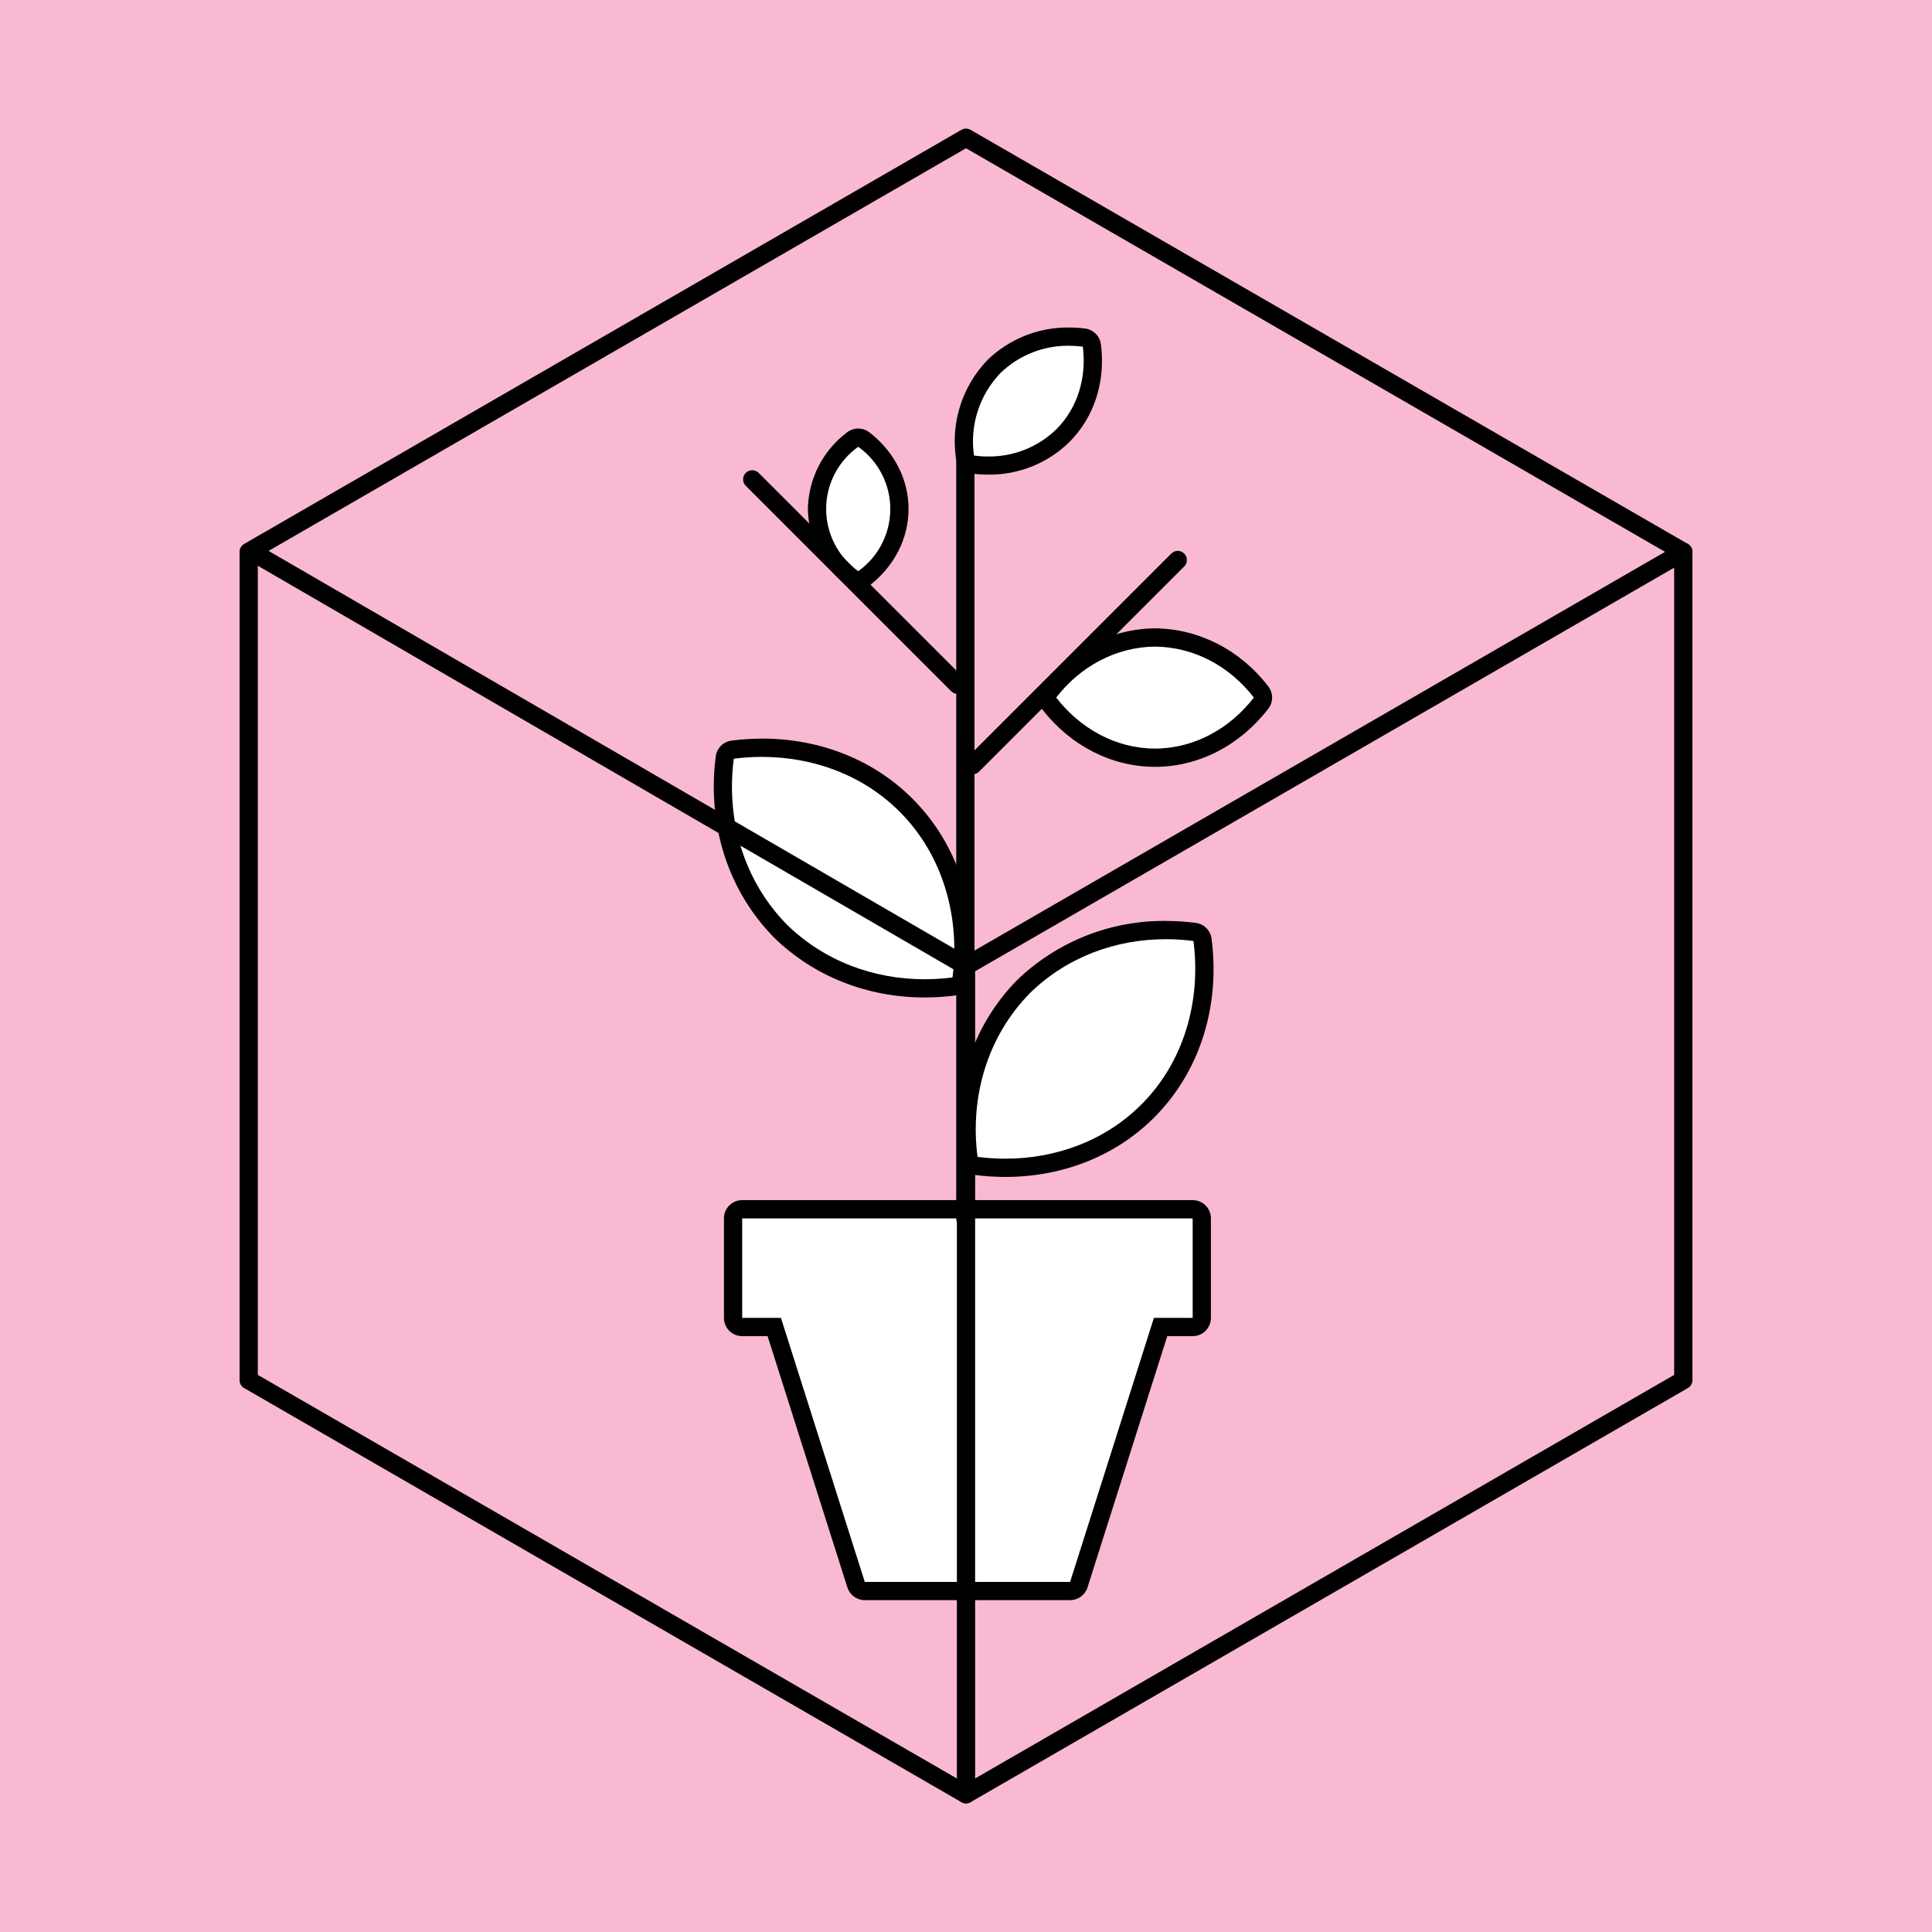
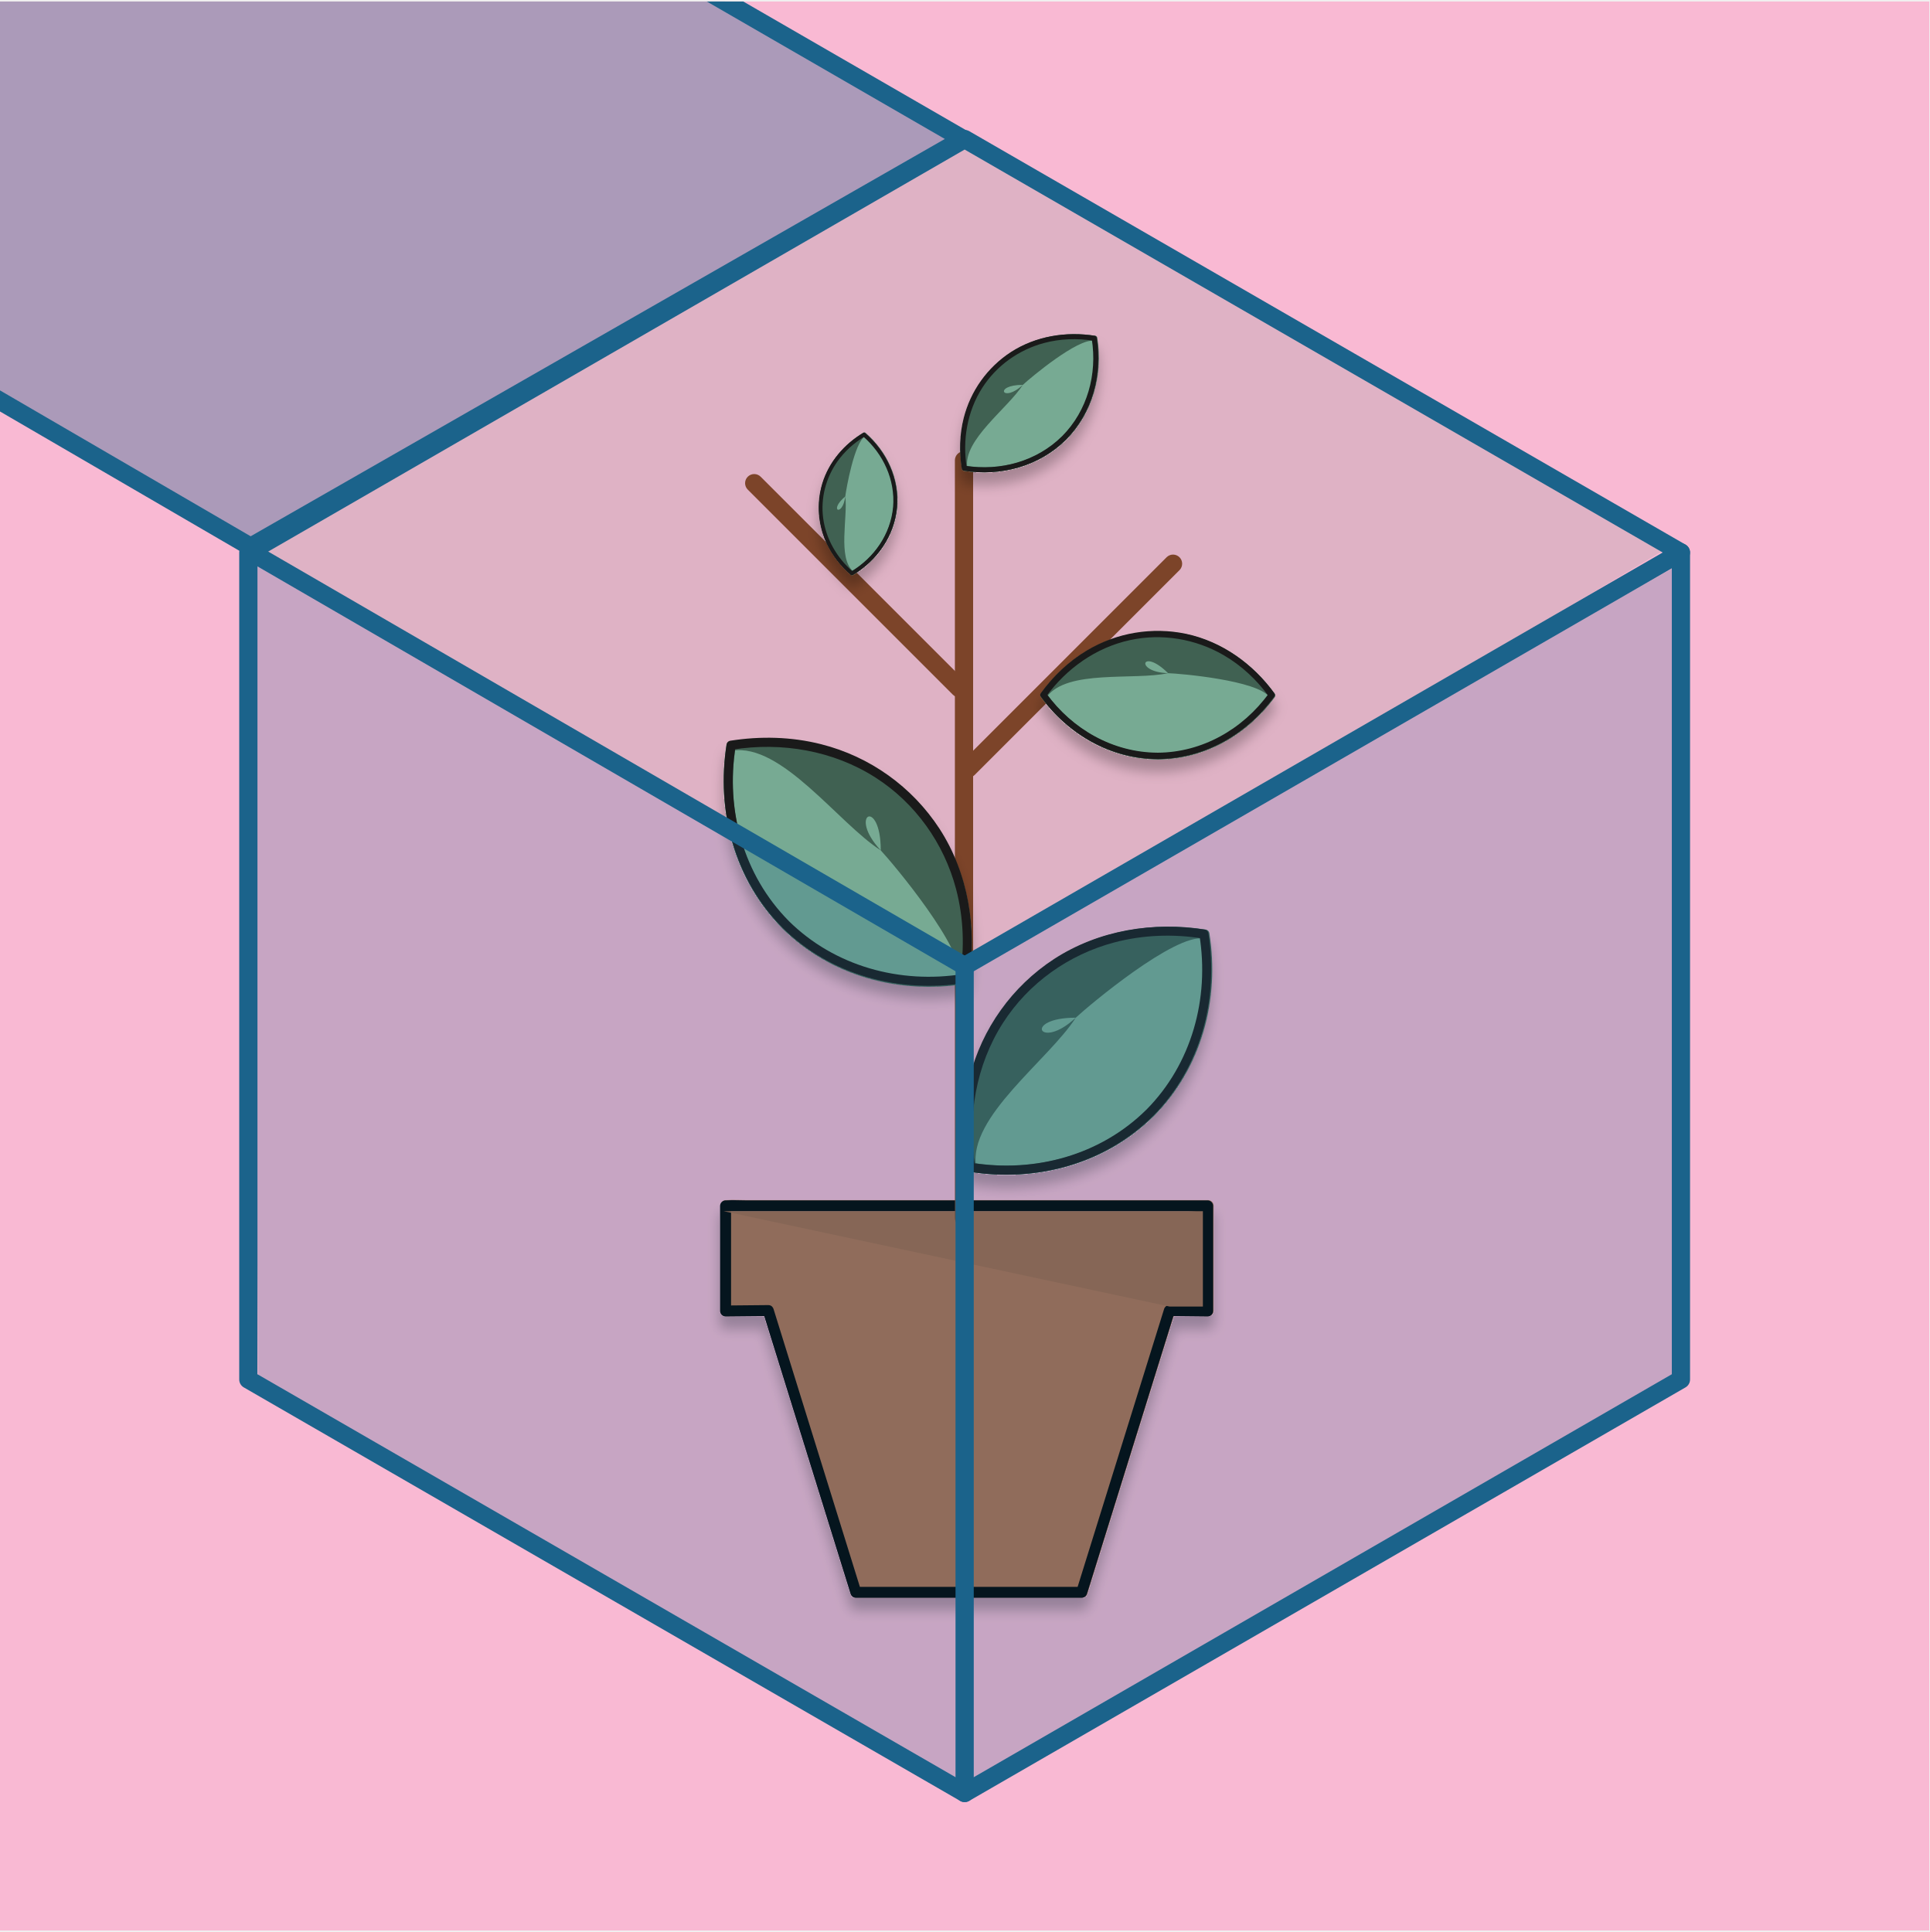
- <svg xmlns="http://www.w3.org/2000/svg" id="Layer_1" data-name="Layer 1" viewBox="0 0 635 635">
+ <svg xmlns="http://www.w3.org/2000/svg" width="635" height="636" viewBox="0 0 635 636" fill="none">
+   <g clip-path="url(#clip0_1_598)">
+     <path d="M635 0.5H0V635.5H635V0.5Z" fill="#F9B9D3" />
+     <path d="M314 47L85 181L318.5 317.5L547 181.5L314 47Z" fill="#AEA6AA" fill-opacity="0.34" />
+     <g filter="url(#filter0_d_1_598)">
+       <path d="M253.032 429.529L238.979 429.662L240.79 431.473L383.207 436.538L385.05 429.529L238.979 398.683H391.173C393.108 398.683 395.446 399.042 397.361 398.683C397.455 398.675 397.549 398.675 397.643 398.683L395.832 396.873V431.473L397.643 429.662L385.05 429.529C384.655 429.536 383.618 429.314 383.304 429.553C382.99 429.792 383.415 430.479 383.304 430.857H296.141L321.085 510.162L354.441 523.616L356.187 522.284H281.863L283.605 523.616H354.441L258.359 442.371L298.957 522.284L367.73 431.815C367.038 429.598 250.59 429.57 251.286 431.803L261.067 463.292L276.532 513.043L280.117 524.574C280.228 524.952 280.458 525.285 280.772 525.524C281.086 525.763 281.468 525.895 281.863 525.901H356.187C356.582 525.895 356.964 525.763 357.278 525.524C357.592 525.285 357.822 524.952 357.933 524.574L367.73 493.096L383.207 443.345L386.796 431.815L385.054 433.15L397.647 433.283C398.124 433.276 398.581 433.083 398.919 432.745C399.257 432.407 399.45 431.95 399.457 431.473V396.873C399.45 396.395 399.257 395.939 398.919 395.601C398.581 395.263 398.124 395.07 397.647 395.063H245.449C243.405 395.063 241.301 394.922 239.261 395.063C239.168 395.063 239.072 395.063 238.979 395.063C238.501 395.07 238.045 395.263 237.707 395.601C237.369 395.939 237.176 396.395 237.169 396.873V431.473C237.176 431.95 237.369 432.407 237.707 432.745C238.045 433.083 238.501 433.276 238.979 433.283L253.032 433.15C255.358 433.118 255.366 429.497 253.032 429.529Z" fill="#B2704E" />
+       <path d="M252.864 429.628L238.81 429.761L240.621 431.571V396.972L238.81 398.782H391.004C392.939 398.782 395.277 399.14 397.192 398.782C397.286 398.774 397.38 398.774 397.474 398.782L395.663 396.972V431.571L397.474 429.761L384.881 429.628C384.486 429.634 384.104 429.767 383.79 430.006C383.476 430.244 383.246 430.577 383.135 430.956L373.342 462.433L357.861 512.184L354.272 523.715L356.018 522.383H281.694L283.436 523.715L273.655 492.237L258.19 442.47L254.61 430.94C253.918 428.723 250.421 429.668 251.117 431.901L260.898 463.391L276.363 513.142L279.948 524.672C280.059 525.051 280.289 525.384 280.603 525.623C280.917 525.862 281.299 525.994 281.694 526H356.018C356.413 525.994 356.795 525.862 357.109 525.623C357.424 525.384 357.653 525.051 357.765 524.672L367.561 493.195L383.038 443.444L386.627 431.913L384.885 433.249L397.478 433.382C397.956 433.375 398.412 433.182 398.75 432.844C399.088 432.506 399.281 432.049 399.288 431.571V396.972C399.281 396.494 399.088 396.038 398.75 395.7C398.412 395.362 397.956 395.169 397.478 395.161H245.28C243.236 395.161 241.132 395.021 239.092 395.161C239 395.161 238.903 395.161 238.81 395.161C238.333 395.169 237.876 395.362 237.538 395.7C237.2 396.038 237.007 396.494 237 396.972V431.571C237.007 432.049 237.2 432.506 237.538 432.844C237.876 433.182 238.333 433.375 238.81 433.382L252.864 433.249C255.189 433.217 255.197 429.596 252.864 429.628Z" fill="black" />
+       <path d="M395.917 430.101V398.72H238.207L384.914 430.101H395.917Z" fill="#A56848" />
+     </g>
+     <g filter="url(#filter1_d_1_598)">
+       <path d="M393.84 322.099C378.74 337.054 391.994 325.407 371.191 322.099L361.879 332.333L352.568 342.567C349.981 326.343 344.491 366.209 353.407 352.298C361.795 339.195 371.613 341.674 386.626 337.701C396.091 335.202 382.173 318.042 391.827 319.582L382.935 307.153L381.592 310.858C384.908 331.662 358.799 339.386 343.844 354.479C342.475 355.861 378.213 368.904 379.582 367.521C395.353 351.613 401.343 329.044 397.853 307.153C397.789 306.899 397.658 306.666 397.472 306.48C397.287 306.295 397.054 306.163 396.799 306.1C379.687 303.372 361.778 306.257 347.108 315.75C333.278 324.771 323.349 338.666 319.295 354.673C316.799 364.515 316.567 374.746 318.161 384.748C318.225 385.003 318.357 385.236 318.542 385.422C318.728 385.608 318.96 385.74 319.215 385.805C341.106 389.288 363.674 383.292 379.579 367.525C380.965 366.156 395.222 320.73 393.84 322.099Z" fill="#77AA93" />
+     </g>
+     <path d="M377.634 365.314C362.534 380.269 341.002 386.118 320.202 382.809L321.259 383.876C318.672 367.653 345.162 348.929 354.078 335.017C342.166 346.13 336.462 335.017 354.078 335.017C358.608 330.791 386.529 307.406 396.183 308.946L395.126 307.892C398.444 328.696 392.589 350.228 377.634 365.321C376.261 366.703 378.399 368.841 379.768 367.455C395.539 351.547 401.528 328.978 398.038 307.087C397.974 306.832 397.842 306.6 397.657 306.415C397.471 306.229 397.239 306.097 396.985 306.033C379.872 303.305 361.964 306.191 347.29 315.683C333.461 324.704 323.533 338.6 319.481 354.607C316.981 364.448 316.753 374.679 318.346 384.682C318.41 384.937 318.542 385.17 318.727 385.356C318.913 385.542 319.145 385.674 319.4 385.739C341.288 389.212 363.86 383.205 379.768 367.435C381.15 366.092 379.023 363.945 377.634 365.314Z" fill="#406152" />
+     <path d="M377.298 365.314C362.199 380.269 340.667 386.118 319.866 382.809L320.923 383.876C318.336 367.653 321.198 350.657 330.114 336.746C338.503 323.643 351.76 314.21 366.776 310.238C376.241 307.734 386.194 307.406 395.847 308.946L394.79 307.892C398.109 328.696 392.254 350.228 377.298 365.321C375.926 366.703 378.063 368.841 379.432 367.455C395.203 351.547 401.192 328.978 397.703 307.087C397.639 306.832 397.507 306.6 397.321 306.415C397.136 306.229 396.904 306.097 396.649 306.033C379.536 303.305 361.628 306.191 346.955 315.683C333.125 324.704 323.197 338.6 319.145 354.607C316.645 364.448 316.417 374.679 318.011 384.682C318.074 384.937 318.206 385.17 318.392 385.356C318.577 385.542 318.81 385.674 319.064 385.739C340.952 389.212 363.524 383.205 379.432 367.435C380.815 366.092 378.687 363.945 377.298 365.314Z" fill="#1A1A1A" />
+     <path d="M317.29 403.95C316.494 403.95 315.731 403.634 315.169 403.071C314.606 402.509 314.29 401.746 314.29 400.95V151.55C314.29 150.754 314.606 149.991 315.169 149.429C315.731 148.866 316.494 148.55 317.29 148.55C318.086 148.55 318.849 148.866 319.411 149.429C319.974 149.991 320.29 150.754 320.29 151.55V400.95C320.29 401.746 319.974 402.509 319.411 403.071C318.849 403.634 318.086 403.95 317.29 403.95Z" fill="#7C4429" />
+     <g filter="url(#filter2_d_1_598)">
+       <path d="M302.809 319.695C287.854 304.596 299.501 317.85 302.809 297.046L292.575 287.734L282.341 278.423C298.565 275.836 258.699 270.346 272.61 279.262C285.713 287.651 283.234 297.469 287.207 312.481C289.706 321.947 306.866 308.028 305.326 317.682L317.755 308.79L314.05 307.448C293.246 310.763 285.522 284.654 270.429 269.699C269.047 268.33 256.004 304.069 257.387 305.438C273.295 321.208 295.864 327.198 317.755 323.708C318.009 323.645 318.242 323.513 318.428 323.328C318.613 323.142 318.745 322.909 318.808 322.655C321.536 305.542 318.651 287.634 309.158 272.964C300.137 259.133 286.242 249.204 270.235 245.15C260.393 242.654 250.162 242.422 240.16 244.016C239.905 244.08 239.672 244.212 239.486 244.397C239.3 244.583 239.168 244.815 239.103 245.07C235.62 266.961 241.616 289.53 257.383 305.434C258.752 306.82 304.178 321.078 302.809 319.695Z" fill="#77AA93" />
+     </g>
+     <path d="M259.594 303.489C244.639 288.39 238.79 266.858 242.099 246.057L241.032 247.114C257.255 244.527 275.979 271.018 289.891 279.933C278.778 268.021 289.891 262.317 289.891 279.933C294.117 284.463 317.502 312.384 315.962 322.038L317.016 320.981C296.212 324.3 274.68 318.444 259.587 303.489C258.205 302.117 256.067 304.254 257.453 305.623C273.361 321.394 295.93 327.383 317.821 323.894C318.076 323.829 318.308 323.698 318.493 323.512C318.679 323.327 318.811 323.094 318.875 322.84C321.603 305.727 318.717 287.819 309.224 273.146C300.204 259.316 286.308 249.388 270.301 245.336C260.46 242.836 250.229 242.608 240.226 244.202C239.971 244.265 239.738 244.397 239.552 244.582C239.366 244.768 239.234 245 239.169 245.255C235.696 267.143 241.703 289.715 257.473 305.623C258.816 307.006 260.963 304.878 259.594 303.489Z" fill="#406152" />
+     <path d="M259.594 303.153C244.639 288.054 238.79 266.522 242.099 245.722L241.032 246.779C257.255 244.192 274.251 247.054 288.162 255.969C301.265 264.358 310.698 277.615 314.67 292.631C317.174 302.097 317.502 312.049 315.962 321.702L317.016 320.645C296.212 323.964 274.68 318.109 259.587 303.153C258.205 301.781 256.067 303.919 257.453 305.288C273.361 321.058 295.93 327.048 317.821 323.558C318.076 323.494 318.308 323.362 318.493 323.177C318.679 322.991 318.811 322.759 318.875 322.504C321.603 305.392 318.717 287.484 309.224 272.81C300.204 258.98 286.308 249.052 270.301 245C260.46 242.5 250.229 242.272 240.226 243.866C239.971 243.93 239.738 244.061 239.552 244.247C239.366 244.432 239.234 244.665 239.169 244.92C235.696 266.807 241.703 289.379 257.473 305.288C258.816 306.67 260.963 304.543 259.594 303.153Z" fill="#1A1A1A" />
+     <path d="M318.66 256C318.067 255.999 317.487 255.823 316.995 255.494C316.502 255.164 316.118 254.696 315.891 254.148C315.664 253.6 315.605 252.997 315.72 252.415C315.836 251.834 316.121 251.3 316.54 250.88L384.05 183.37C384.619 182.84 385.371 182.552 386.148 182.565C386.925 182.579 387.667 182.894 388.216 183.443C388.766 183.993 389.081 184.735 389.095 185.512C389.108 186.289 388.82 187.041 388.29 187.61L320.79 255.12C320.51 255.4 320.178 255.622 319.813 255.773C319.447 255.924 319.055 256.001 318.66 256Z" fill="#7C4429" />
+     <g filter="url(#filter3_d_1_598)">
+       <path d="M410.218 234.734C395.517 234.663 407.697 235.449 399.139 223.654L389.578 224.106L380.017 224.557C386.688 215.356 364.502 232.171 375.668 229.727C386.181 227.421 389.77 233.437 399.057 238.837C404.91 242.244 406.496 227.042 410.464 232.518L412.194 222.089L409.726 223.244C401.171 235.042 384.621 226.049 369.923 226.116C368.577 226.123 379.679 249.985 381.025 249.978C396.521 249.911 410.491 241.801 419.492 229.386C419.585 229.23 419.635 229.052 419.635 228.871C419.635 228.689 419.585 228.511 419.492 228.355C412.455 218.65 402.284 211.302 390.465 208.769C379.287 206.416 367.633 208.356 357.82 214.204C351.785 217.796 346.667 222.688 342.554 228.36C342.46 228.516 342.411 228.694 342.41 228.876C342.41 229.058 342.459 229.236 342.552 229.393C351.556 241.804 365.529 249.911 381.022 249.978C382.369 249.987 411.564 234.74 410.218 234.734Z" fill="#77AA93" />
+     </g>
+     <path d="M381.152 247.945C366.45 247.875 353.057 240.203 344.5 228.41L344.495 229.449C351.166 220.248 373.283 224.047 384.449 221.603C373.186 221.212 375.832 212.986 384.449 221.603C388.732 221.751 413.829 223.97 417.798 229.446L417.796 228.413C409.243 240.213 395.847 247.881 381.148 247.949C379.801 247.954 379.801 250.045 381.148 250.037C396.644 249.969 410.614 241.859 419.615 229.444C419.708 229.288 419.757 229.11 419.757 228.929C419.757 228.747 419.708 228.569 419.615 228.413C412.579 218.708 402.407 211.36 390.586 208.826C379.409 206.473 367.755 208.414 357.943 214.262C351.906 217.853 346.79 222.746 342.677 228.418C342.583 228.574 342.534 228.753 342.533 228.934C342.533 229.116 342.582 229.295 342.675 229.451C351.683 241.856 365.662 249.959 381.158 250.027C382.491 250.046 382.501 247.955 381.152 247.945Z" fill="#406152" />
+     <path d="M380.987 247.781C366.286 247.711 352.892 240.039 344.336 228.246L344.331 229.285C351.002 220.084 360.715 213.17 371.881 210.726C382.394 208.42 393.493 210.291 402.781 215.693C408.636 219.099 413.665 223.806 417.634 229.282L417.632 228.249C409.079 240.049 395.682 247.717 380.984 247.785C379.637 247.79 379.637 249.881 380.984 249.872C396.48 249.805 410.45 241.695 419.451 229.28C419.544 229.124 419.593 228.946 419.593 228.765C419.593 228.583 419.544 228.405 419.451 228.249C412.414 218.544 402.243 211.196 390.422 208.661C379.244 206.309 367.591 208.25 357.779 214.098C351.742 217.689 346.626 222.582 342.513 228.254C342.419 228.41 342.369 228.588 342.369 228.77C342.369 228.952 342.418 229.131 342.511 229.287C351.519 241.692 365.498 249.795 380.994 249.863C382.327 249.882 382.337 247.791 380.987 247.781Z" fill="#1A1A1A" />
+     <g filter="url(#filter4_d_1_598)">
+       <path d="M358.812 119.497C350.399 127.829 357.783 121.34 346.192 119.497L341.005 125.199L335.817 130.901C334.375 121.862 331.317 144.074 336.284 136.323C340.958 129.022 346.428 130.404 354.792 128.19C360.066 126.798 352.311 117.237 357.69 118.095L352.736 111.17L351.988 113.234C353.835 124.825 339.288 129.129 330.956 137.538C330.193 138.308 350.105 145.575 350.868 144.805C359.655 135.941 362.992 123.367 361.047 111.17C361.012 111.028 360.939 110.899 360.835 110.795C360.732 110.692 360.602 110.619 360.46 110.583C350.926 109.063 340.948 110.671 332.775 115.96C325.069 120.986 319.537 128.728 317.279 137.646C315.888 143.129 315.759 148.83 316.647 154.403C316.682 154.545 316.756 154.674 316.859 154.778C316.963 154.882 317.092 154.955 317.234 154.991C329.43 156.932 342.005 153.591 350.866 144.806C351.638 144.044 359.582 118.734 358.812 119.497Z" fill="#77AA93" />
+     </g>
+     <path d="M349.782 143.575C341.37 151.907 329.373 155.166 317.784 153.322L318.373 153.917C316.932 144.878 331.691 134.446 336.658 126.695C330.021 132.886 326.843 126.695 336.658 126.695C339.182 124.34 354.738 111.311 360.117 112.169L359.528 111.582C361.377 123.173 358.115 135.169 349.782 143.578C349.018 144.349 350.209 145.54 350.971 144.767C359.758 135.904 363.095 123.33 361.151 111.133C361.115 110.992 361.042 110.862 360.938 110.759C360.835 110.655 360.706 110.582 360.564 110.546C351.029 109.026 341.052 110.634 332.877 115.923C325.171 120.949 319.64 128.691 317.382 137.609C315.989 143.092 315.862 148.793 316.75 154.366C316.786 154.508 316.859 154.637 316.962 154.741C317.066 154.845 317.195 154.919 317.337 154.954C329.532 156.889 342.108 153.543 350.971 144.756C351.742 144.008 350.556 142.812 349.782 143.575Z" fill="#406152" />
+     <path d="M349.595 143.575C341.183 151.907 329.186 155.166 317.597 153.322L318.186 153.917C316.745 144.878 318.339 135.409 323.306 127.658C327.98 120.357 335.367 115.102 343.733 112.889C349.007 111.494 354.551 111.311 359.93 112.169L359.341 111.582C361.19 123.173 357.928 135.169 349.595 143.578C348.831 144.349 350.022 145.54 350.784 144.767C359.571 135.904 362.908 123.33 360.964 111.133C360.928 110.992 360.855 110.862 360.751 110.759C360.648 110.655 360.519 110.582 360.377 110.546C350.842 109.026 340.865 110.634 332.69 115.923C324.984 120.949 319.453 128.691 317.195 137.609C315.802 143.092 315.675 148.793 316.563 154.366C316.599 154.508 316.672 154.637 316.775 154.741C316.879 154.845 317.008 154.919 317.15 154.954C329.345 156.889 341.921 153.543 350.784 144.756C351.555 144.008 350.369 142.812 349.595 143.575Z" fill="#1A1A1A" />
+     <path d="M315.75 229.57C314.955 229.569 314.192 229.253 313.63 228.69L246.12 161.18C245.556 160.618 245.239 159.855 245.238 159.059C245.237 158.262 245.553 157.499 246.115 156.935C246.677 156.371 247.44 156.054 248.236 156.053C249.033 156.052 249.796 156.368 250.36 156.93L317.87 224.44C318.292 224.859 318.581 225.394 318.698 225.978C318.816 226.561 318.757 227.166 318.53 227.716C318.303 228.266 317.917 228.736 317.422 229.066C316.927 229.396 316.345 229.571 315.75 229.57Z" fill="#7C4429" />
+     <g filter="url(#filter5_d_1_598)">
+       <path d="M287.57 148.453C286.744 157.392 287.871 150.025 280.241 154.603L280.006 160.443L279.772 166.283C274.53 161.735 283.578 176.126 282.686 169.204C281.842 162.686 285.693 160.823 289.472 155.461C291.856 152.082 282.693 150.308 286.235 148.186L279.983 146.578L280.554 148.141C287.276 153.973 280.925 163.561 280.183 172.506C280.116 173.325 295.222 167.842 295.289 167.022C296.073 157.593 291.883 148.664 284.81 142.528C284.721 142.462 284.615 142.423 284.504 142.413C284.394 142.404 284.283 142.424 284.183 142.473C277.905 146.236 272.894 152.033 270.724 159.087C268.698 165.762 269.258 172.954 272.293 179.234C274.157 183.097 276.86 186.47 280.092 189.274C280.182 189.339 280.287 189.379 280.398 189.388C280.508 189.398 280.62 189.378 280.72 189.33C288.749 184.513 294.424 176.445 295.289 167.024C295.366 166.205 287.645 147.635 287.57 148.453Z" fill="#77AA93" />
+     </g>
+     <path d="M294.059 166.837C293.234 175.776 287.855 183.515 280.226 188.092L280.857 188.151C275.615 183.603 279.103 170.352 278.211 163.43C277.374 170.26 272.511 168.213 278.211 163.43C278.529 160.832 281.214 145.684 284.756 143.561L284.128 143.507C290.851 149.338 294.802 157.895 294.061 166.839C293.992 167.659 295.264 167.771 295.331 166.951C296.115 157.521 291.925 148.592 284.852 142.456C284.762 142.391 284.657 142.351 284.546 142.342C284.436 142.332 284.325 142.353 284.225 142.401C277.947 146.165 272.936 151.961 270.765 159.016C268.739 165.69 269.3 172.883 272.335 179.162C274.198 183.026 276.902 186.398 280.134 189.202C280.223 189.267 280.329 189.307 280.44 189.317C280.55 189.327 280.662 189.306 280.761 189.258C288.787 184.439 294.46 176.367 295.326 166.944C295.409 166.134 294.137 166.017 294.059 166.837Z" fill="#406152" />
+     <path d="M293.951 166.928C293.125 175.867 287.746 183.606 280.117 188.183L280.749 188.242C275.507 183.694 271.818 177.418 270.926 170.496C270.083 163.978 271.811 157.326 275.592 151.964C277.975 148.584 281.106 145.775 284.648 143.652L284.02 143.598C290.742 149.429 294.694 157.986 293.953 166.931C293.884 167.751 295.156 167.862 295.223 167.042C296.006 157.612 291.817 148.683 284.744 142.547C284.654 142.482 284.548 142.443 284.438 142.433C284.327 142.423 284.216 142.444 284.117 142.492C277.838 146.256 272.827 152.052 270.657 159.108C268.631 165.782 269.191 172.974 272.226 179.253C274.089 183.117 276.793 186.489 280.025 189.293C280.115 189.358 280.221 189.398 280.331 189.408C280.442 189.418 280.553 189.397 280.653 189.349C288.678 184.53 294.352 176.458 295.217 167.035C295.3 166.225 294.029 166.108 293.951 166.928Z" fill="#1A1A1A" />
+     <path d="M83 184L85 455L316 588.5V317L83 184Z" fill="#1B638B" fill-opacity="0.22" />
+     <path d="M319 318L551.5 186.5V452L319 586.5V318Z" fill="#1B638B" fill-opacity="0.22" />
+     <path d="M317.5 321C316.839 321.001 316.196 320.783 315.672 320.381C315.147 319.979 314.77 319.415 314.599 318.776C314.428 318.138 314.472 317.461 314.726 316.85C314.979 316.239 315.427 315.73 316 315.4L551.76 179.28C552.449 178.882 553.269 178.775 554.038 178.981C554.807 179.187 555.462 179.69 555.86 180.38C556.258 181.07 556.365 181.889 556.159 182.658C555.953 183.427 555.449 184.082 554.76 184.48L319 320.6C318.544 320.863 318.026 321.001 317.5 321Z" fill="#1B638B" />
+     <path d="M317.5 321C316.969 320.999 316.448 320.858 315.99 320.59L81.38 184.5C80.727 184.085 80.26 183.434 80.076 182.682C79.892 181.93 80.005 181.137 80.392 180.467C80.779 179.797 81.41 179.303 82.154 179.087C82.897 178.871 83.695 178.951 84.38 179.31L319 315.41C319.569 315.742 320.012 316.253 320.262 316.862C320.512 317.472 320.554 318.146 320.382 318.782C320.211 319.418 319.834 319.98 319.312 320.381C318.789 320.782 318.149 320.999 317.49 321H317.5Z" fill="#1B638B" />
+     <path d="M317.5 593.24C316.704 593.24 315.941 592.924 315.379 592.361C314.816 591.799 314.5 591.036 314.5 590.24V318C314.5 317.204 314.816 316.441 315.379 315.879C315.941 315.316 316.704 315 317.5 315C318.296 315 319.059 315.316 319.621 315.879C320.184 316.441 320.5 317.204 320.5 318V590.24C320.5 591.036 320.184 591.799 319.621 592.361C319.059 592.924 318.296 593.24 317.5 593.24Z" fill="#1B638B" />
+     <path d="M317.5 593.24C316.973 593.238 316.455 593.096 316 592.83L80.24 456.72C79.784 456.457 79.405 456.078 79.141 455.621C78.878 455.165 78.74 454.647 78.74 454.12V181.88C78.74 181.353 78.878 180.835 79.141 180.379C79.405 179.922 79.784 179.543 80.24 179.28L198.12 111.225L316 43.17C316.456 42.907 316.973 42.768 317.5 42.768C318.027 42.768 318.544 42.907 319 43.17L554.76 179.28C555.216 179.543 555.595 179.922 555.859 180.379C556.122 180.835 556.26 181.353 556.26 181.88V454.12C556.26 454.647 556.122 455.165 555.859 455.621C555.595 456.078 555.216 456.457 554.76 456.72L319 592.83C318.545 593.096 318.027 593.238 317.5 593.24ZM84.74 452.39L317.5 586.77L550.26 452.39V183.61L317.5 49.23L201.12 116.42L84.74 183.61V452.39Z" fill="#1B638B" />
+     <path d="M81.983 -90L-149 45.252L82.487 180L317 45.757L81.983 -90Z" fill="#1B638B" fill-opacity="0.35" stroke="#1B638B" stroke-width="6" />
+   </g>
  <defs>
-     <style>.cls-1{fill:#f9b9d3;}.cls-2{fill:#fff;}</style>
+     <filter id="filter0_d_1_598" x="233" y="395" width="170.457" height="139" filterUnits="userSpaceOnUse" color-interpolation-filters="sRGB">
+       <feFlood flood-opacity="0" result="BackgroundImageFix" />
+       <feColorMatrix in="SourceAlpha" type="matrix" values="0 0 0 0 0 0 0 0 0 0 0 0 0 0 0 0 0 0 127 0" result="hardAlpha" />
+       <feOffset dy="4" />
+       <feGaussianBlur stdDeviation="2" />
+       <feComposite in2="hardAlpha" operator="out" />
+       <feColorMatrix type="matrix" values="0 0 0 0 0 0 0 0 0 0 0 0 0 0 0 0 0 0 0.25 0" />
+       <feBlend mode="normal" in2="BackgroundImageFix" result="effect1_dropShadow_1_598" />
+       <feBlend mode="normal" in="SourceGraphic" in2="effect1_dropShadow_1_598" result="shape" />
+     </filter>
+     <filter id="filter1_d_1_598" x="313.151" y="305.119" width="89.663" height="89.644" filterUnits="userSpaceOnUse" color-interpolation-filters="sRGB">
+       <feFlood flood-opacity="0" result="BackgroundImageFix" />
+       <feColorMatrix in="SourceAlpha" type="matrix" values="0 0 0 0 0 0 0 0 0 0 0 0 0 0 0 0 0 0 127 0" result="hardAlpha" />
+       <feOffset dy="4" />
+       <feGaussianBlur stdDeviation="2" />
+       <feComposite in2="hardAlpha" operator="out" />
+       <feColorMatrix type="matrix" values="0 0 0 0 0 0 0 0 0 0 0 0 0 0 0 0 0 0 0.25 0" />
+       <feBlend mode="normal" in2="BackgroundImageFix" result="effect1_dropShadow_1_598" />
+       <feBlend mode="normal" in="SourceGraphic" in2="effect1_dropShadow_1_598" result="shape" />
+     </filter>
+     <filter id="filter2_d_1_598" x="234.145" y="243.006" width="89.644" height="89.663" filterUnits="userSpaceOnUse" color-interpolation-filters="sRGB">
+       <feFlood flood-opacity="0" result="BackgroundImageFix" />
+       <feColorMatrix in="SourceAlpha" type="matrix" values="0 0 0 0 0 0 0 0 0 0 0 0 0 0 0 0 0 0 127 0" result="hardAlpha" />
+       <feOffset dy="4" />
+       <feGaussianBlur stdDeviation="2" />
+       <feComposite in2="hardAlpha" operator="out" />
+       <feColorMatrix type="matrix" values="0 0 0 0 0 0 0 0 0 0 0 0 0 0 0 0 0 0 0.25 0" />
+       <feBlend mode="normal" in2="BackgroundImageFix" result="effect1_dropShadow_1_598" />
+       <feBlend mode="normal" in="SourceGraphic" in2="effect1_dropShadow_1_598" result="shape" />
+     </filter>
+     <filter id="filter3_d_1_598" x="338.41" y="207.794" width="85.224" height="50.185" filterUnits="userSpaceOnUse" color-interpolation-filters="sRGB">
+       <feFlood flood-opacity="0" result="BackgroundImageFix" />
+       <feColorMatrix in="SourceAlpha" type="matrix" values="0 0 0 0 0 0 0 0 0 0 0 0 0 0 0 0 0 0 127 0" result="hardAlpha" />
+       <feOffset dy="4" />
+       <feGaussianBlur stdDeviation="2" />
+       <feComposite in2="hardAlpha" operator="out" />
+       <feColorMatrix type="matrix" values="0 0 0 0 0 0 0 0 0 0 0 0 0 0 0 0 0 0 0.25 0" />
+       <feBlend mode="normal" in2="BackgroundImageFix" result="effect1_dropShadow_1_598" />
+       <feBlend mode="normal" in="SourceGraphic" in2="effect1_dropShadow_1_598" result="shape" />
+     </filter>
+     <filter id="filter4_d_1_598" x="312.084" y="110.037" width="53.499" height="53.488" filterUnits="userSpaceOnUse" color-interpolation-filters="sRGB">
+       <feFlood flood-opacity="0" result="BackgroundImageFix" />
+       <feColorMatrix in="SourceAlpha" type="matrix" values="0 0 0 0 0 0 0 0 0 0 0 0 0 0 0 0 0 0 127 0" result="hardAlpha" />
+       <feOffset dy="4" />
+       <feGaussianBlur stdDeviation="2" />
+       <feComposite in2="hardAlpha" operator="out" />
+       <feColorMatrix type="matrix" values="0 0 0 0 0 0 0 0 0 0 0 0 0 0 0 0 0 0 0.25 0" />
+       <feBlend mode="normal" in2="BackgroundImageFix" result="effect1_dropShadow_1_598" />
+       <feBlend mode="normal" in="SourceGraphic" in2="effect1_dropShadow_1_598" result="shape" />
+     </filter>
+     <filter id="filter5_d_1_598" x="265.527" y="142.411" width="33.856" height="54.98" filterUnits="userSpaceOnUse" color-interpolation-filters="sRGB">
+       <feFlood flood-opacity="0" result="BackgroundImageFix" />
+       <feColorMatrix in="SourceAlpha" type="matrix" values="0 0 0 0 0 0 0 0 0 0 0 0 0 0 0 0 0 0 127 0" result="hardAlpha" />
+       <feOffset dy="4" />
+       <feGaussianBlur stdDeviation="2" />
+       <feComposite in2="hardAlpha" operator="out" />
+       <feColorMatrix type="matrix" values="0 0 0 0 0 0 0 0 0 0 0 0 0 0 0 0 0 0 0.25 0" />
+       <feBlend mode="normal" in2="BackgroundImageFix" result="effect1_dropShadow_1_598" />
+       <feBlend mode="normal" in="SourceGraphic" in2="effect1_dropShadow_1_598" result="shape" />
+     </filter>
+     <clipPath id="clip0_1_598">
+       <rect width="635" height="635" fill="white" transform="translate(0 0.5)" />
+     </clipPath>
  </defs>
-   <rect class="cls-1" width="635" height="635" />
-   <path class="cls-2" d="M284.23,522.93a3,3,0,0,1-2.86-2.09l-26.88-84.68H243.94a3,3,0,0,1-3-3V400.45a3,3,0,0,1,3-3H392a3,3,0,0,1,3,3v32.71a3,3,0,0,1-3,3H381.46l-26.88,84.68a3,3,0,0,1-2.86,2.09Z" />
-   <path d="M392,400.45v32.71H379.26l-27.54,86.77H284.23l-27.55-86.77H243.94V400.45H392m0-6H243.94a6,6,0,0,0-6,6v32.71a6,6,0,0,0,6,6h8.35l26.22,82.58a6,6,0,0,0,5.72,4.19h67.49a6,6,0,0,0,5.72-4.19l26.21-82.58H392a6,6,0,0,0,6-6V400.45a6,6,0,0,0-6-6Z" />
-   <path class="cls-2" d="M330.42,383.83a74,74,0,0,1-9.51-.62,3,3,0,0,1-2.59-2.59c-2.75-21.24,3.82-41.75,18-56.27a66.43,66.43,0,0,1,46.83-18.66,73.75,73.75,0,0,1,9.49.61,3,3,0,0,1,2.59,2.59c2.79,21.54-3.78,42.06-18,56.3C365.19,377.21,348.57,383.83,330.42,383.83Z" />
-   <path d="M383.15,308.69a69.78,69.78,0,0,1,9.11.59c2.52,19.54-3,39.66-17.17,53.79-11.94,11.94-28.16,17.76-44.67,17.76a71.76,71.76,0,0,1-9.13-.59c-2.54-19.68,3.16-39.45,17.18-53.79,12.13-11.86,28.13-17.76,44.68-17.76m0-6h0a69.36,69.36,0,0,0-48.87,19.46l-.1.1c-14.84,15.18-21.7,36.6-18.84,58.76a6,6,0,0,0,5.19,5.18,78,78,0,0,0,9.89.64c18.95,0,36.33-6.93,48.91-19.52,14.9-14.9,21.78-36.33,18.88-58.8a6,6,0,0,0-5.18-5.18,76.34,76.34,0,0,0-9.88-.64Z" />
-   <path class="cls-2" d="M303.86,324.84A67.25,67.25,0,0,1,256.48,306c-14.41-14.76-21.06-35.52-18.27-57a3,3,0,0,1,2.59-2.59,76,76,0,0,1,9.64-.62c18.37,0,35.19,6.7,47.36,18.87,14.41,14.41,21.06,35.18,18.24,57a3,3,0,0,1-2.59,2.59A75.43,75.43,0,0,1,303.86,324.84Z" />
-   <path d="M250.43,248.77c16.74,0,33.16,5.9,45.25,18,14.31,14.31,19.94,34.7,17.39,54.49a71.42,71.42,0,0,1-9.21.59c-16.77,0-33-6-45.28-18-14.2-14.53-20-34.55-17.4-54.48a71.83,71.83,0,0,1,9.25-.6m0-6h0a78.52,78.52,0,0,0-10,.65,6,6,0,0,0-5.18,5.18c-2.9,22.41,4,44.08,19.05,59.44l.1.1c13,12.71,30.58,19.7,49.48,19.7a77.88,77.88,0,0,0,10-.64A6,6,0,0,0,319,322c2.93-22.74-4-44.43-19.1-59.5-12.73-12.74-30.31-19.75-49.49-19.75Z" />
-   <path d="M317.29,403.45a3,3,0,0,1-3-3V151.05a3,3,0,0,1,6,0v249.4A3,3,0,0,1,317.29,403.45Z" />
-   <path class="cls-2" d="M379.63,249c-13.36,0-26.06-6.54-34.85-17.93a3,3,0,0,1,0-3.67c8.66-11.23,21.35-17.77,34.82-17.93,13.54.16,26.23,6.7,34.88,17.93a3,3,0,0,1,0,3.67C405.7,242.5,393,249,379.63,249Z" />
-   <path d="M379.63,212.52c13,.15,24.64,6.58,32.48,16.75-7.79,10.1-19.54,16.77-32.48,16.77s-24.69-6.67-32.48-16.77c7.85-10.17,19.5-16.6,32.48-16.75m0-6h-.06c-14.39.16-27.94,7.12-37.17,19.09a6,6,0,0,0,0,7.33c9.36,12.14,22.93,19.1,37.23,19.1s27.87-7,37.23-19.1a6,6,0,0,0,0-7.33c-9.22-12-22.77-18.93-37.16-19.09Z" />
-   <path d="M319.66,254.5a3,3,0,0,1-2.12-5.12l67.51-67.51a3,3,0,0,1,4.24,4.24l-67.5,67.51A3,3,0,0,1,319.66,254.5Z" />
-   <path class="cls-2" d="M324.73,153a39.65,39.65,0,0,1-5-.32,3,3,0,0,1-2.59-2.6,35.44,35.44,0,0,1,9.48-29.58,35,35,0,0,1,24.66-9.85,39.49,39.49,0,0,1,5,.32,3,3,0,0,1,2.59,2.59c1.47,11.31-2,22.11-9.5,29.61A34.44,34.44,0,0,1,324.73,153Z" />
-   <path d="M351.3,113.64a37.34,37.34,0,0,1,4.59.29c1.27,9.85-1.53,20-8.65,27.11a31.6,31.6,0,0,1-22.51,9,35.53,35.53,0,0,1-4.6-.3,32.41,32.41,0,0,1,8.66-27.1,31.85,31.85,0,0,1,22.51-9m0-6h0a37.93,37.93,0,0,0-26.71,10.65l-.09.1a38.43,38.43,0,0,0-10.32,32.07,6,6,0,0,0,5.18,5.18,42.1,42.1,0,0,0,5.37.35,37.43,37.43,0,0,0,26.75-10.71c8.17-8.16,11.94-19.87,10.36-32.12a6,6,0,0,0-5.18-5.18,41.93,41.93,0,0,0-5.36-.34Z" />
-   <path class="cls-2" d="M282.08,190.73a3,3,0,0,1-1.84-.62,28.07,28.07,0,0,1,0-45.63,3,3,0,0,1,3.66,0c7.44,5.74,11.71,14.05,11.71,22.81s-4.27,17.07-11.71,22.81A3,3,0,0,1,282.08,190.73Z" />
-   <path d="M282.08,146.85a25.09,25.09,0,0,1,0,40.88,25.08,25.08,0,0,1,0-40.88m0-6a6,6,0,0,0-3.67,1.25,32.2,32.2,0,0,0-12.88,25.12v.14a32.2,32.2,0,0,0,12.88,25.12,6,6,0,0,0,7.33,0c8.19-6.31,12.88-15.5,12.88-25.19s-4.69-18.88-12.88-25.19a6,6,0,0,0-3.66-1.25Z" />
-   <path d="M314.75,228.07a3,3,0,0,1-2.12-.88l-67.51-67.51a3,3,0,0,1,4.24-4.25l67.51,67.51a3,3,0,0,1-2.12,5.13Z" />
-   <path d="M317.5,320.5a3,3,0,0,1-1.5-5.6L551.76,178.78a3,3,0,0,1,3,5.2L319,320.1A3,3,0,0,1,317.5,320.5Z" />
-   <path d="M317.5,320.5a3,3,0,0,1-1.51-.41L81.38,184a3,3,0,0,1,3-5.19L319,314.91a3,3,0,0,1-1.51,5.59Z" />
-   <path d="M317.5,592.74a3,3,0,0,1-3-3V317.5a3,3,0,0,1,6,0V589.74A3,3,0,0,1,317.5,592.74Z" />
-   <path d="M317.5,592.74a3,3,0,0,1-1.5-.41L80.24,456.22a3,3,0,0,1-1.5-2.6V181.38a3,3,0,0,1,1.5-2.6L316,42.67a3,3,0,0,1,3,0L554.76,178.78a3,3,0,0,1,1.5,2.6V453.62a3,3,0,0,1-1.5,2.6L319,592.33A3,3,0,0,1,317.5,592.74ZM84.74,451.89,317.5,586.27,550.26,451.89V183.11L317.5,48.73,84.74,183.11Zm468.52,1.73h0Z" />
</svg>
